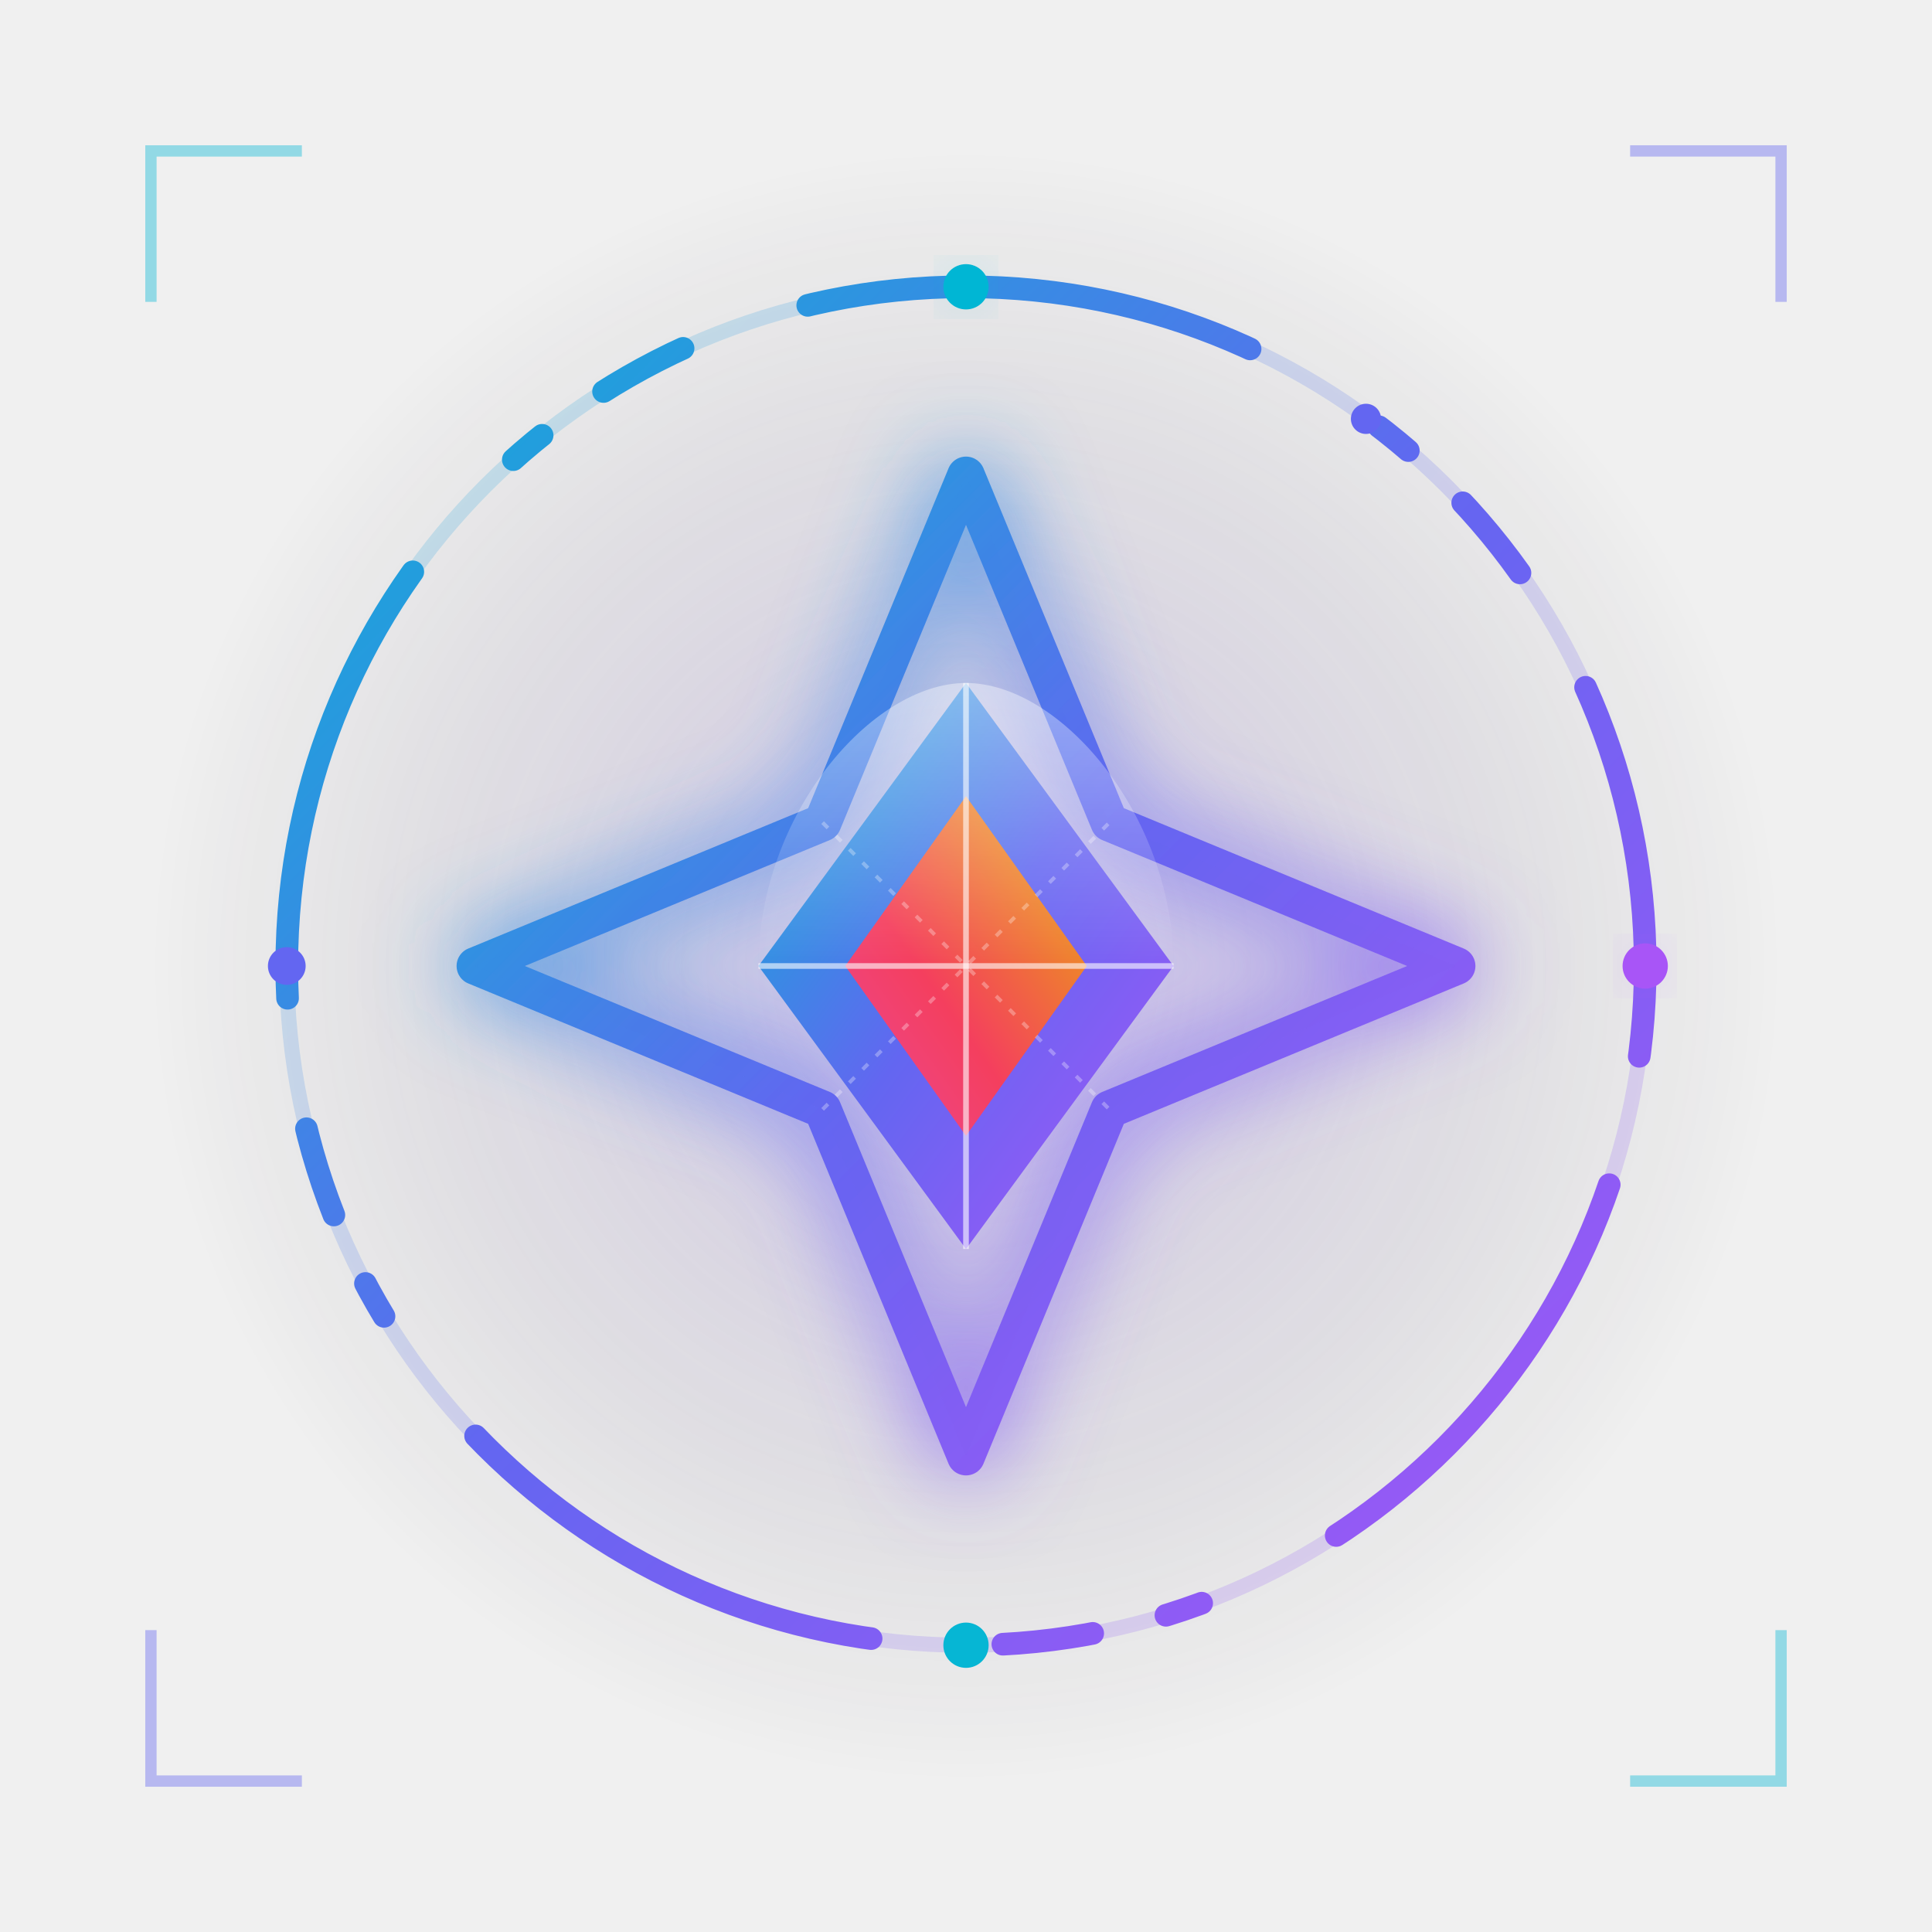
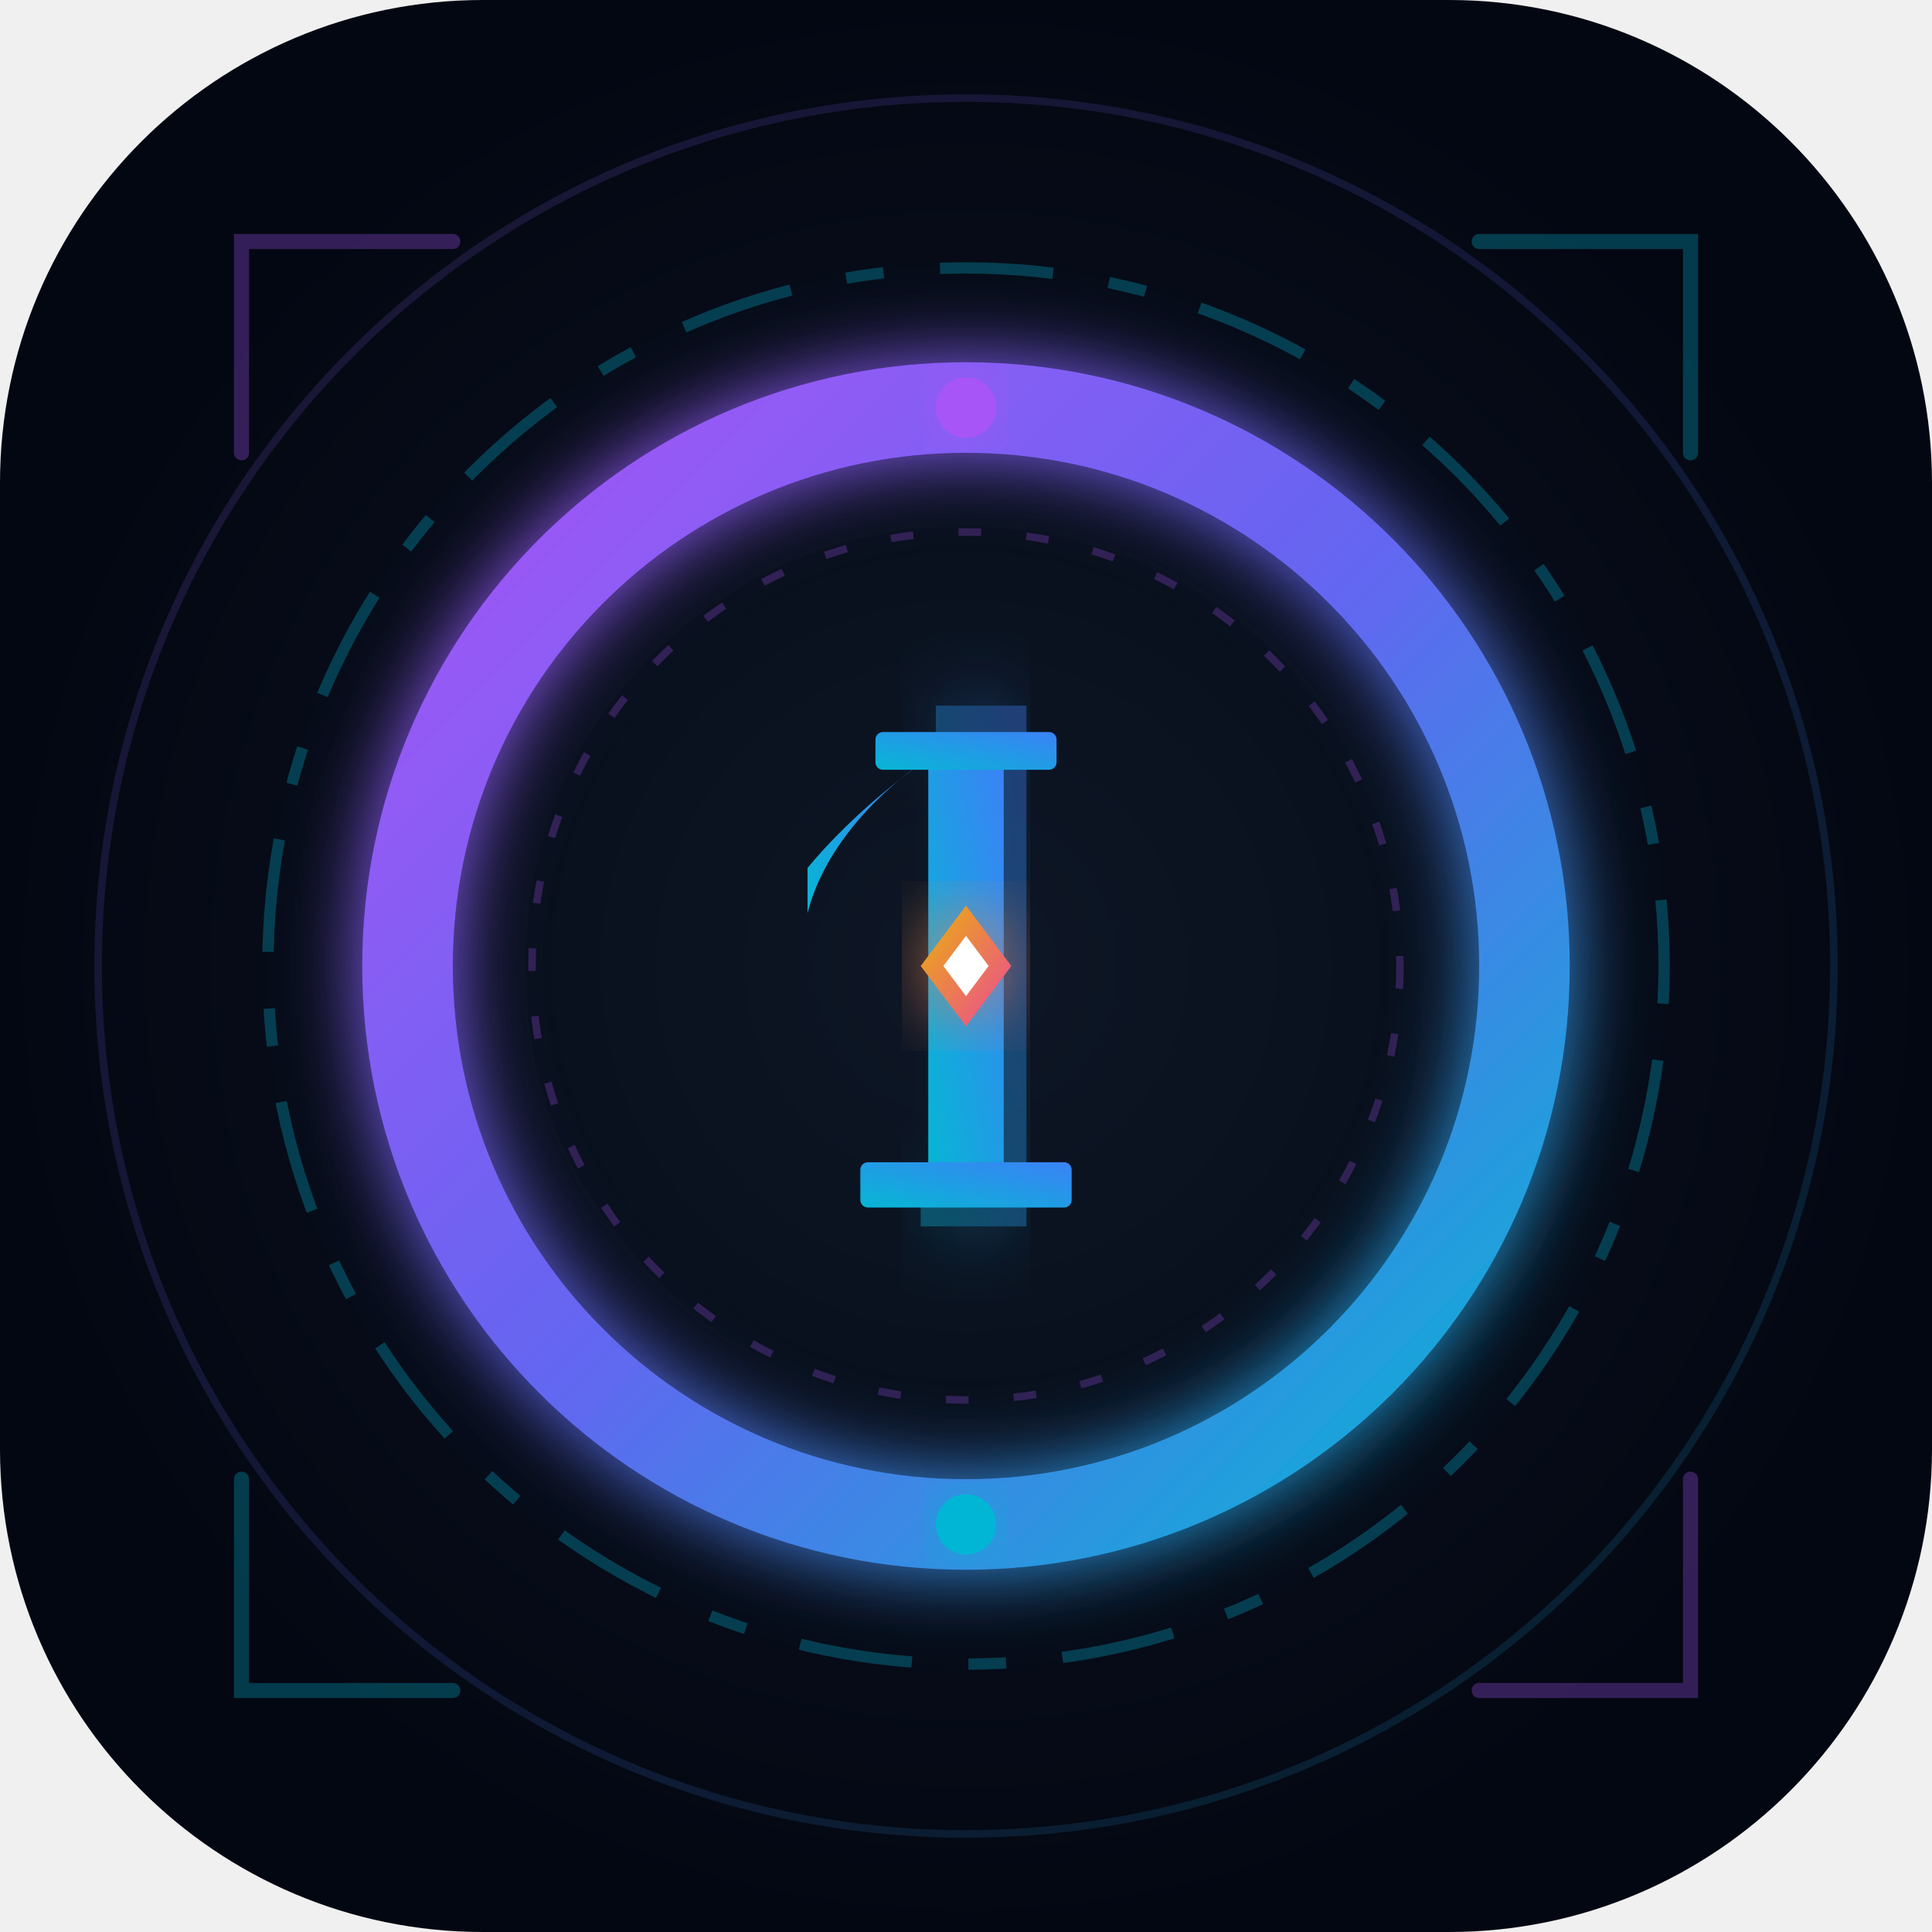
<svg xmlns="http://www.w3.org/2000/svg" viewBox="0 0 512 512" width="100%" height="100%">
  <defs>
-     <radialGradient id="bgGlow" cx="50%" cy="50%" r="50%" fx="50%" fy="50%">
-       <stop offset="0%" stop-color="#8b5cf6" stop-opacity="0.25" />
-       <stop offset="100%" stop-color="#0a0a0c" stop-opacity="0" />
+     <radialGradient id="bgGlow" cx="50%" cy="50%" r="50%">
+       <stop offset="0%" stop-color="#0e1726" />
+       <stop offset="100%" stop-color="#030712" />
    </radialGradient>
-     <linearGradient id="cyanPurple" x1="0%" y1="0%" x2="100%" y2="100%">
+     <linearGradient id="neonO" x1="0%" y1="0%" x2="100%" y2="100%">
+       <stop offset="0%" stop-color="#a855f7" />
+       <stop offset="50%" stop-color="#6366f1" />
+       <stop offset="100%" stop-color="#06b6d4" />
+     </linearGradient>
+     <linearGradient id="coreI" x1="0%" y1="100%" x2="100%" y2="0%">
      <stop offset="0%" stop-color="#06b6d4" />
-       <stop offset="50%" stop-color="#6366f1" />
-       <stop offset="100%" stop-color="#a855f7" />
+       <stop offset="100%" stop-color="#3b82f6" />
    </linearGradient>
-     <linearGradient id="goldFire" x1="0%" y1="100%" x2="100%" y2="0%">
-       <stop offset="0%" stop-color="#ec4899" />
-       <stop offset="40%" stop-color="#f43f5e" />
-       <stop offset="100%" stop-color="#eab308" />
+     <linearGradient id="goldGradient" x1="0%" y1="0%" x2="100%" y2="100%">
+       <stop offset="0%" stop-color="#eab308" />
+       <stop offset="100%" stop-color="#ec4899" />
    </linearGradient>
-     <linearGradient id="glassLight" x1="0%" y1="0%" x2="0%" y2="100%">
-       <stop offset="0%" stop-color="#ffffff" stop-opacity="0.4" />
-       <stop offset="100%" stop-color="#ffffff" stop-opacity="0.0" />
-     </linearGradient>
-     <filter id="vectorGlow" x="-20%" y="-20%" width="140%" height="140%">
-       <feGaussianBlur stdDeviation="12" result="blur" />
+     <filter id="neonGlow" x="-20%" y="-20%" width="140%" height="140%">
+       <feGaussianBlur stdDeviation="10" result="blur" />
      <feComposite in="SourceGraphic" in2="blur" operator="over" />
    </filter>
  </defs>
-   <circle cx="256" cy="256" r="220" fill="url(#bgGlow)" />
-   <circle cx="256" cy="256" r="180" fill="none" stroke="url(#cyanPurple)" stroke-width="4" stroke-opacity="0.2" />
-   <circle cx="256" cy="256" r="180" fill="none" stroke="url(#cyanPurple)" stroke-width="6" stroke-dasharray="24 35 120 40 10 20" stroke-linecap="round" />
-   <circle cx="256" cy="76" r="6" fill="#06b6d4" filter="url(#vectorGlow)" />
-   <circle cx="362" cy="111" r="4" fill="#6366f1" />
-   <circle cx="436" cy="256" r="6" fill="#a855f7" filter="url(#vectorGlow)" />
-   <circle cx="256" cy="436" r="6" fill="#06b6d4" />
-   <circle cx="76" cy="256" r="5" fill="#6366f1" />
+   <rect width="512" height="512" rx="128" fill="url(#bgGlow)" />
+   <circle cx="256" cy="256" r="230" fill="none" stroke="url(#neonO)" stroke-width="2" stroke-opacity="0.15" />
+   <circle cx="256" cy="256" r="148" fill="none" stroke="url(#neonO)" stroke-width="24" stroke-linecap="round" filter="url(#neonGlow)" />
+   <circle cx="256" cy="256" r="185" fill="none" stroke="#06b6d4" stroke-width="3" stroke-dasharray="10 15 30 15" stroke-opacity="0.3" />
+   <circle cx="256" cy="256" r="115" fill="none" stroke="#a855f7" stroke-width="2" stroke-dasharray="6 12" stroke-opacity="0.25" />
+   <path d="M 64,120 L 64,64 L 120,64" fill="none" stroke="#a855f7" stroke-width="4" stroke-opacity="0.3" stroke-linecap="round" />
+   <path d="M 448,120 L 448,64 L 392,64" fill="none" stroke="#06b6d4" stroke-width="4" stroke-opacity="0.3" stroke-linecap="round" />
+   <path d="M 64,392 L 64,448 L 120,448" fill="none" stroke="#06b6d4" stroke-width="4" stroke-opacity="0.3" stroke-linecap="round" />
+   <path d="M 448,392 L 448,448 L 392,448" fill="none" stroke="#a855f7" stroke-width="4" stroke-opacity="0.3" stroke-linecap="round" />
+   <circle cx="256" cy="108" r="8" fill="#a855f7" filter="url(#neonGlow)" />
+   <circle cx="256" cy="404" r="8" fill="#06b6d4" filter="url(#neonGlow)" />
  <g transform="translate(256, 256)">
-     <path d="M 0,-130 L 38,-38 L 130,0 L 38,38 L 0,130 L -38,38 L -130,0 L -38,-38 Z" fill="none" stroke="url(#cyanPurple)" stroke-width="10" stroke-linejoin="round" stroke-linecap="round" filter="url(#vectorGlow)" />
-     <path d="M 0,-130 L 38,-38 L 130,0 L 38,38 L 0,130 L -38,38 L -130,0 L -38,-38 Z" fill="url(#cyanPurple)" fill-opacity="0.1" />
-     <polygon points="0,-75 55,0 0,75 -55,0" fill="url(#cyanPurple)" />
-     <polygon points="0,-45 32,0 0,45 -32,0" fill="url(#goldFire)" />
-     <line x1="0" y1="-75" x2="0" y2="75" stroke="#ffffff" stroke-width="1.5" stroke-opacity="0.6" />
-     <line x1="-55" y1="0" x2="55" y2="0" stroke="#ffffff" stroke-width="1.5" stroke-opacity="0.6" />
-     <line x1="-38" y1="-38" x2="38" y2="38" stroke="#ffffff" stroke-width="1" stroke-opacity="0.3" stroke-dasharray="2 3" />
-     <line x1="-38" y1="38" x2="38" y2="-38" stroke="#ffffff" stroke-width="1" stroke-opacity="0.3" stroke-dasharray="2 3" />
-     <path d="M -55,0 C -55,-40 -25,-75 0,-75 C 25,-75 55,-40 55,0 Z" fill="url(#glassLight)" pointer-events="none" />
+     <path d="M -8,-65 L 12,-65 L 12,65 L -12,65" stroke="url(#coreI)" stroke-width="8" fill="none" filter="url(#neonGlow)" opacity="0.4" />
+     <rect x="-10" y="-55" width="20" height="110" rx="3" fill="url(#coreI)" />
+     <rect x="-24" y="-62" width="48" height="10" rx="2" fill="url(#coreI)" />
+     <rect x="-28" y="52" width="56" height="12" rx="2" fill="url(#coreI)" />
+     <path d="M -10,-55 C -25,-45 -38,-30 -42,-14 L -42,-26 C -32,-38 -20,-48 -10,-55 Z" fill="url(#coreI)" />
+     <polygon points="0,-16 12,0 0,16 -12,0" fill="url(#goldGradient)" filter="url(#neonGlow)" />
+     <polygon points="0,-8 6,0 0,8 -6,0" fill="#ffffff" />
  </g>
-   <path d="M 40,80 L 40,40 L 80,40" fill="none" stroke="#06b6d4" stroke-width="3" stroke-opacity="0.4" />
-   <path d="M 472,80 L 472,40 L 432,40" fill="none" stroke="#6366f1" stroke-width="3" stroke-opacity="0.4" />
-   <path d="M 40,432 L 40,472 L 80,472" fill="none" stroke="#6366f1" stroke-width="3" stroke-opacity="0.4" />
-   <path d="M 472,432 L 472,472 L 432,472" fill="none" stroke="#06b6d4" stroke-width="3" stroke-opacity="0.4" />
</svg>
